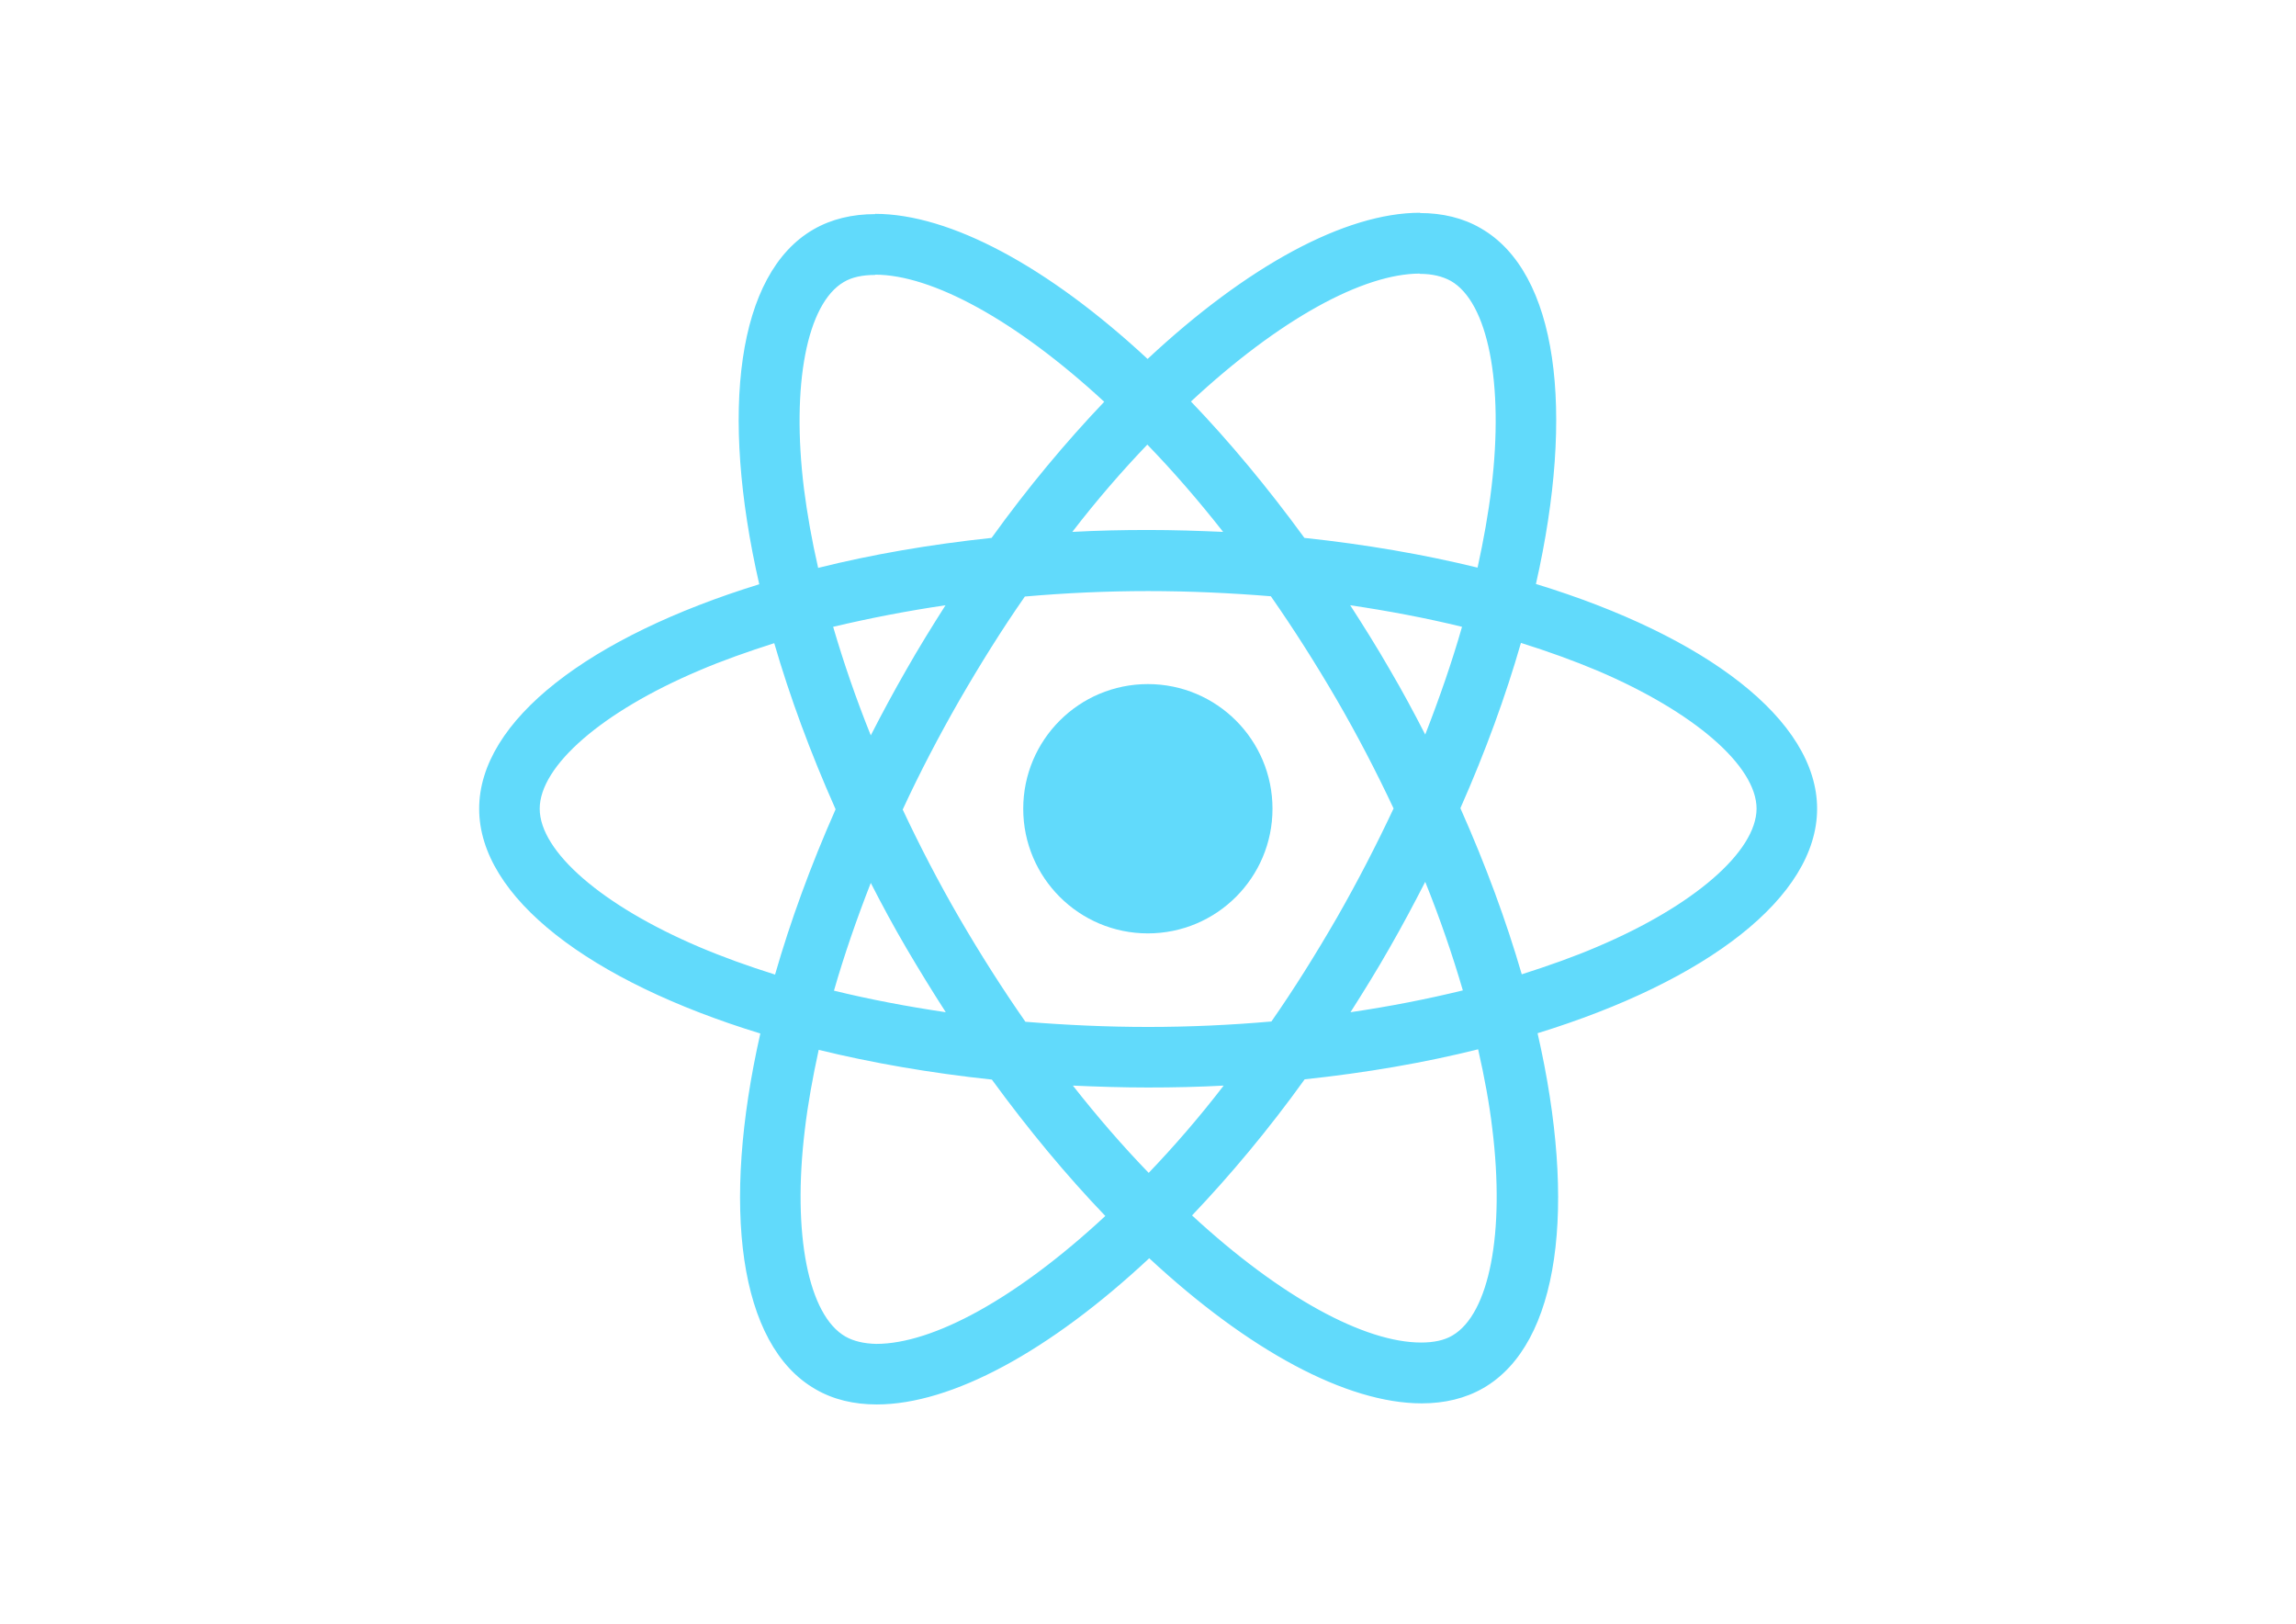
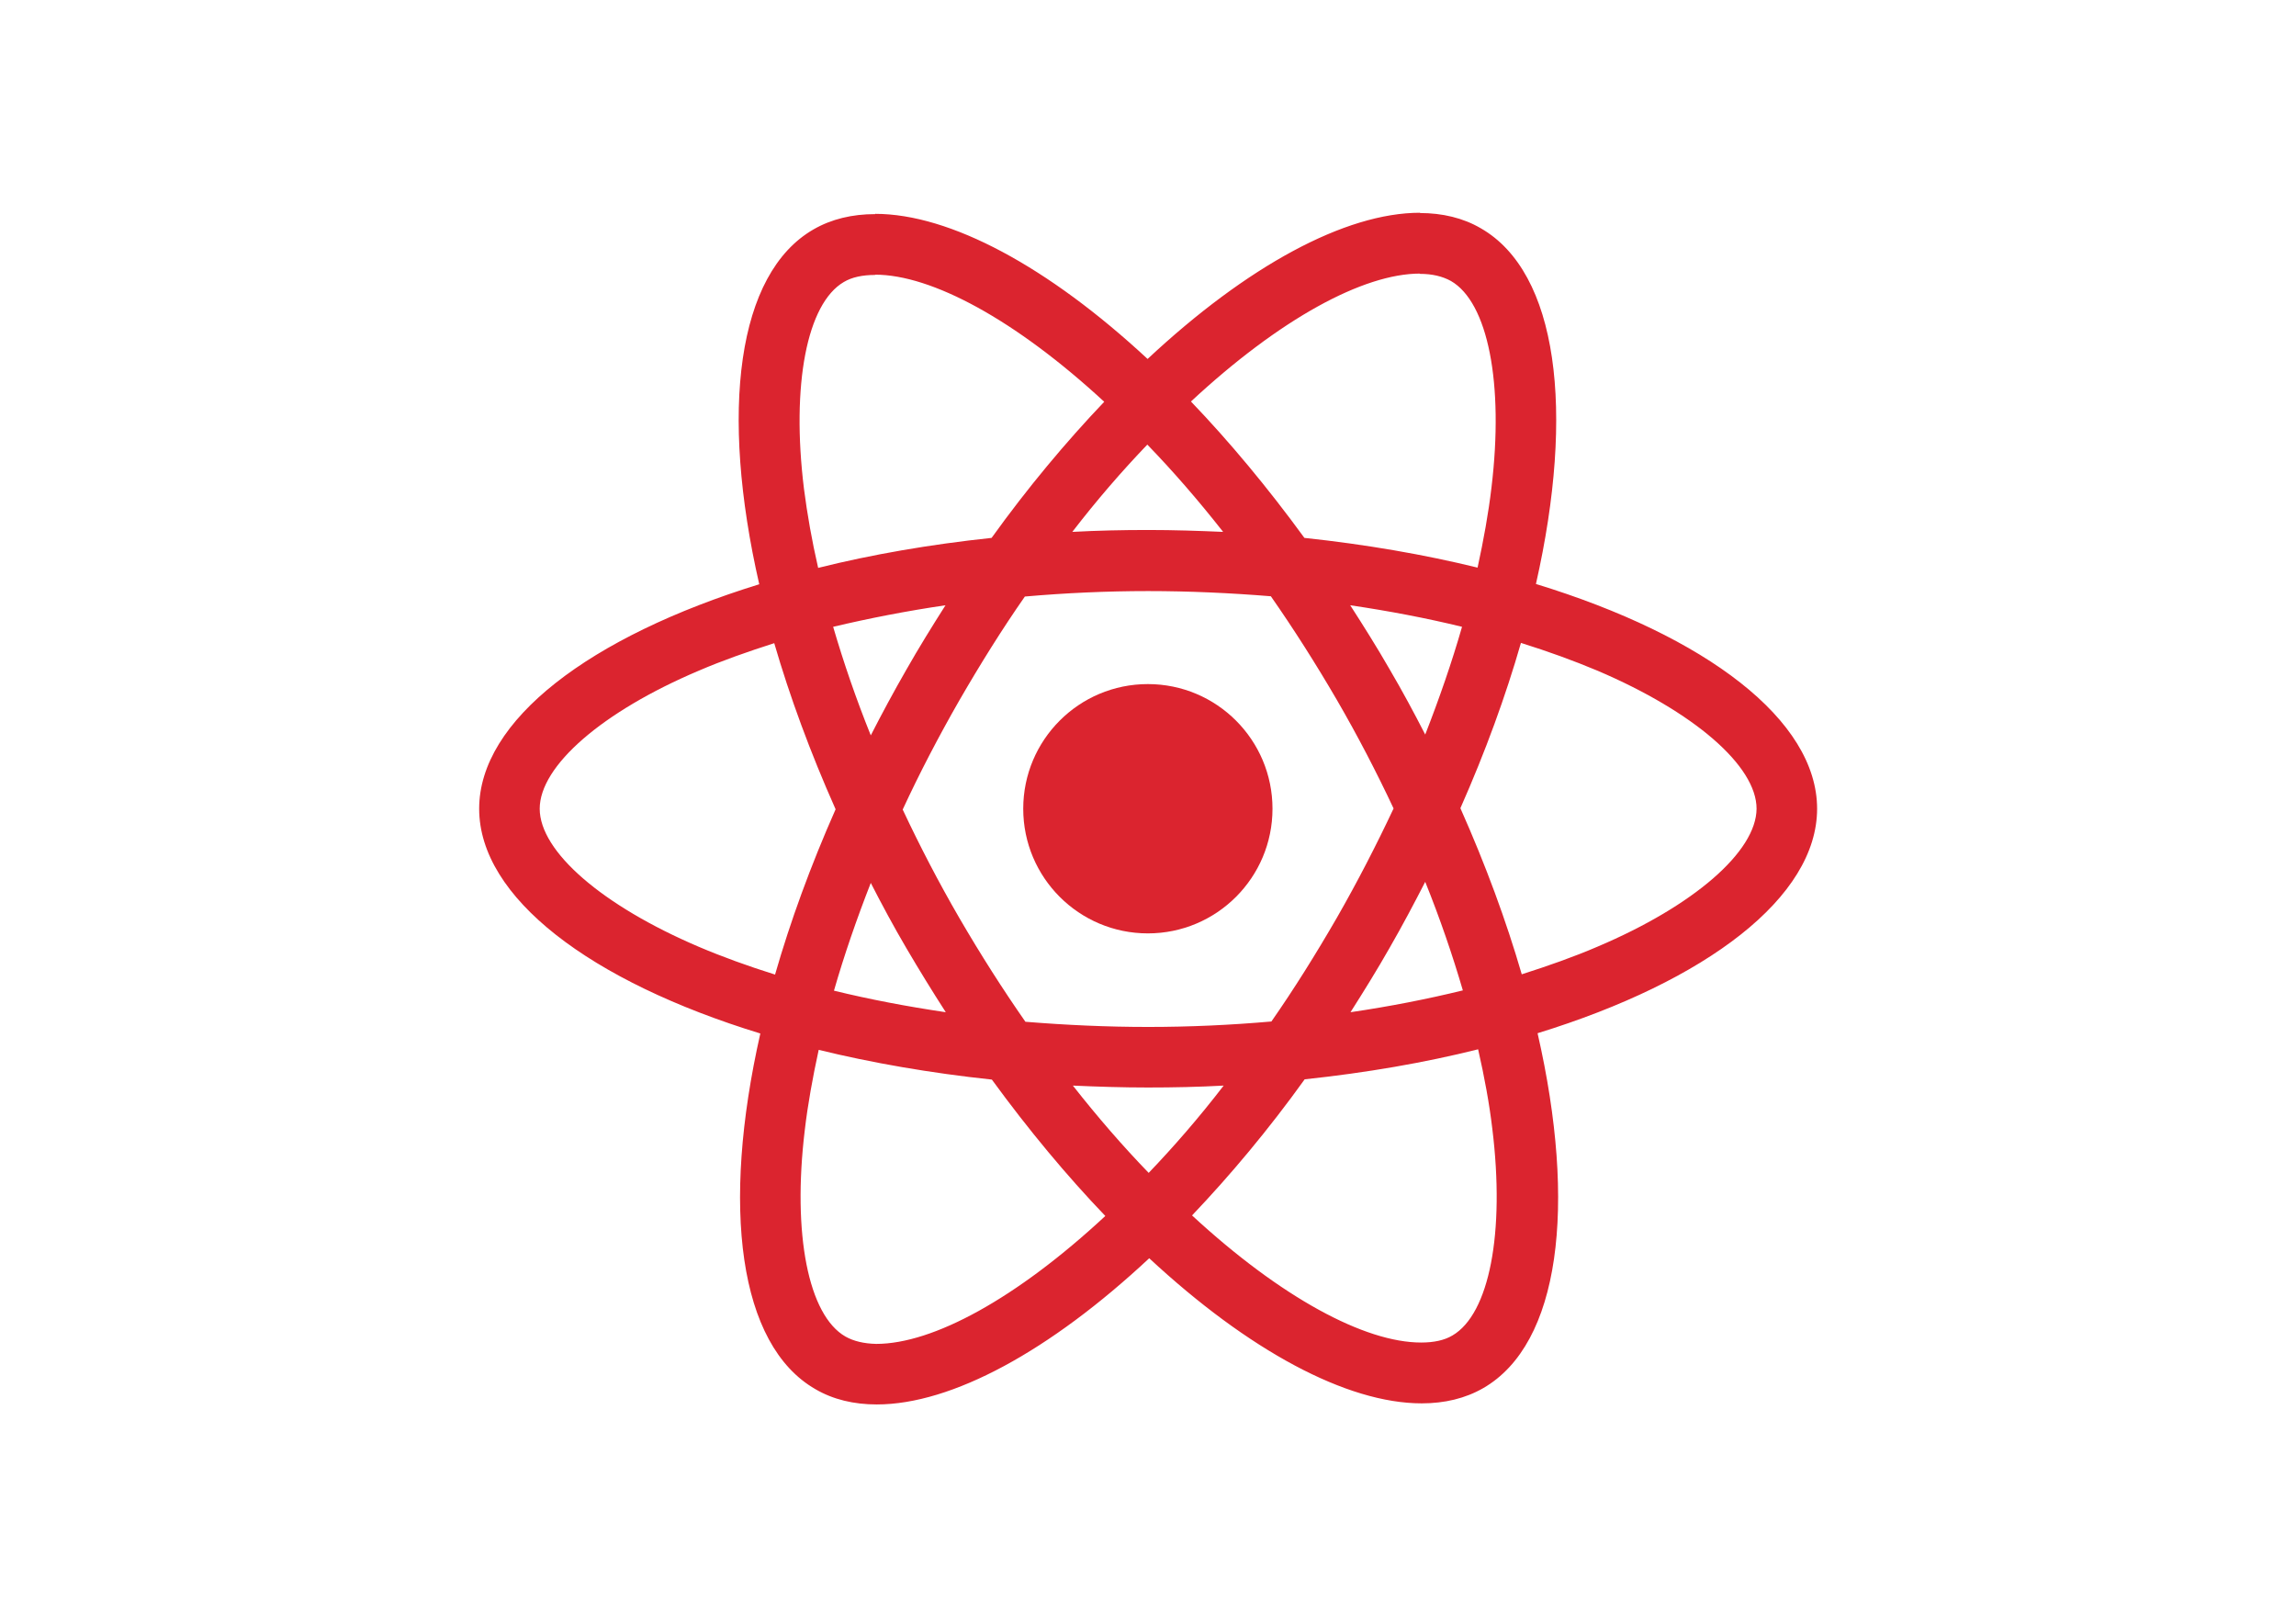
<svg xmlns="http://www.w3.org/2000/svg" viewBox="0 0 841.9 595.3">
-   <g fill="#61DAFB">
+   <g fill="#DB242F">
    <path d="M666.3 296.5c0-32.5-40.7-63.3-103.1-82.4 14.4-63.6 8-114.2-20.2-130.4-6.5-3.8-14.1-5.6-22.4-5.6v22.3c4.6 0 8.3.9 11.4 2.6 13.6 7.8 19.5 37.5 14.9 75.7-1.1 9.4-2.9 19.3-5.1 29.4-19.6-4.8-41-8.5-63.5-10.9-13.5-18.5-27.5-35.3-41.6-50 32.6-30.3 63.2-46.9 84-46.9V78c-27.5 0-63.5 19.6-99.9 53.6-36.4-33.8-72.4-53.2-99.9-53.2v22.3c20.7 0 51.4 16.5 84 46.6-14 14.7-28 31.4-41.3 49.9-22.6 2.4-44 6.1-63.6 11-2.3-10-4-19.7-5.2-29-4.7-38.2 1.1-67.9 14.6-75.8 3-1.8 6.9-2.6 11.5-2.6V78.5c-8.4 0-16 1.8-22.6 5.6-28.1 16.2-34.4 66.7-19.9 130.1-62.2 19.2-102.7 49.9-102.7 82.3 0 32.5 40.7 63.3 103.1 82.4-14.4 63.6-8 114.2 20.2 130.4 6.5 3.8 14.1 5.6 22.5 5.6 27.5 0 63.5-19.6 99.9-53.6 36.4 33.8 72.4 53.2 99.9 53.2 8.4 0 16-1.8 22.6-5.6 28.1-16.2 34.4-66.7 19.9-130.1 62-19.1 102.5-49.9 102.5-82.3zm-130.2-66.7c-3.7 12.9-8.3 26.2-13.5 39.5-4.1-8-8.4-16-13.1-24-4.6-8-9.5-15.8-14.4-23.4 14.2 2.1 27.9 4.7 41 7.9zm-45.8 106.5c-7.8 13.5-15.8 26.3-24.1 38.2-14.9 1.3-30 2-45.2 2-15.1 0-30.2-.7-45-1.9-8.3-11.9-16.4-24.6-24.2-38-7.6-13.1-14.5-26.4-20.8-39.8 6.2-13.4 13.2-26.8 20.7-39.9 7.8-13.5 15.8-26.3 24.1-38.2 14.9-1.3 30-2 45.2-2 15.1 0 30.2.7 45 1.9 8.3 11.9 16.4 24.6 24.2 38 7.6 13.1 14.5 26.4 20.8 39.8-6.3 13.4-13.2 26.8-20.7 39.9zm32.3-13c5.4 13.4 10 26.8 13.8 39.8-13.1 3.2-26.9 5.9-41.2 8 4.9-7.7 9.8-15.6 14.4-23.7 4.6-8 8.9-16.1 13-24.1zM421.2 430c-9.3-9.6-18.6-20.3-27.8-32 9 .4 18.2.7 27.5.7 9.4 0 18.7-.2 27.8-.7-9 11.7-18.3 22.4-27.5 32zm-74.4-58.9c-14.2-2.1-27.9-4.7-41-7.9 3.7-12.9 8.3-26.2 13.5-39.5 4.1 8 8.4 16 13.1 24 4.7 8 9.5 15.8 14.4 23.4zM420.7 163c9.3 9.6 18.6 20.3 27.8 32-9-.4-18.2-.7-27.5-.7-9.4 0-18.7.2-27.8.7 9-11.7 18.3-22.4 27.5-32zm-74 58.9c-4.9 7.7-9.8 15.6-14.4 23.7-4.6 8-8.9 16-13 24-5.4-13.4-10-26.8-13.8-39.8 13.1-3.1 26.9-5.8 41.2-7.9zm-90.5 125.2c-35.4-15.1-58.3-34.9-58.3-50.6 0-15.7 22.9-35.6 58.3-50.6 8.6-3.7 18-7 27.7-10.1 5.7 19.6 13.2 40 22.5 60.9-9.2 20.8-16.6 41.1-22.2 60.6-9.9-3.1-19.3-6.5-28-10.2zM310 490c-13.6-7.8-19.5-37.5-14.9-75.7 1.1-9.4 2.9-19.3 5.1-29.4 19.6 4.8 41 8.5 63.5 10.9 13.5 18.5 27.5 35.3 41.6 50-32.6 30.3-63.2 46.9-84 46.9-4.5-.1-8.3-1-11.3-2.7zm237.2-76.2c4.7 38.2-1.1 67.9-14.6 75.8-3 1.8-6.9 2.6-11.5 2.6-20.7 0-51.4-16.5-84-46.6 14-14.7 28-31.4 41.3-49.9 22.6-2.4 44-6.1 63.6-11 2.3 10.1 4.1 19.8 5.2 29.1zm38.5-66.7c-8.6 3.7-18 7-27.7 10.1-5.7-19.6-13.2-40-22.5-60.9 9.2-20.8 16.6-41.1 22.2-60.6 9.9 3.1 19.3 6.5 28.1 10.2 35.4 15.1 58.3 34.9 58.3 50.6-.1 15.7-23 35.6-58.4 50.6zM320.8 78.4z" />
    <circle cx="420.9" cy="296.5" r="45.7" />
    <path d="M520.5 78.1z" />
  </g>
</svg>
